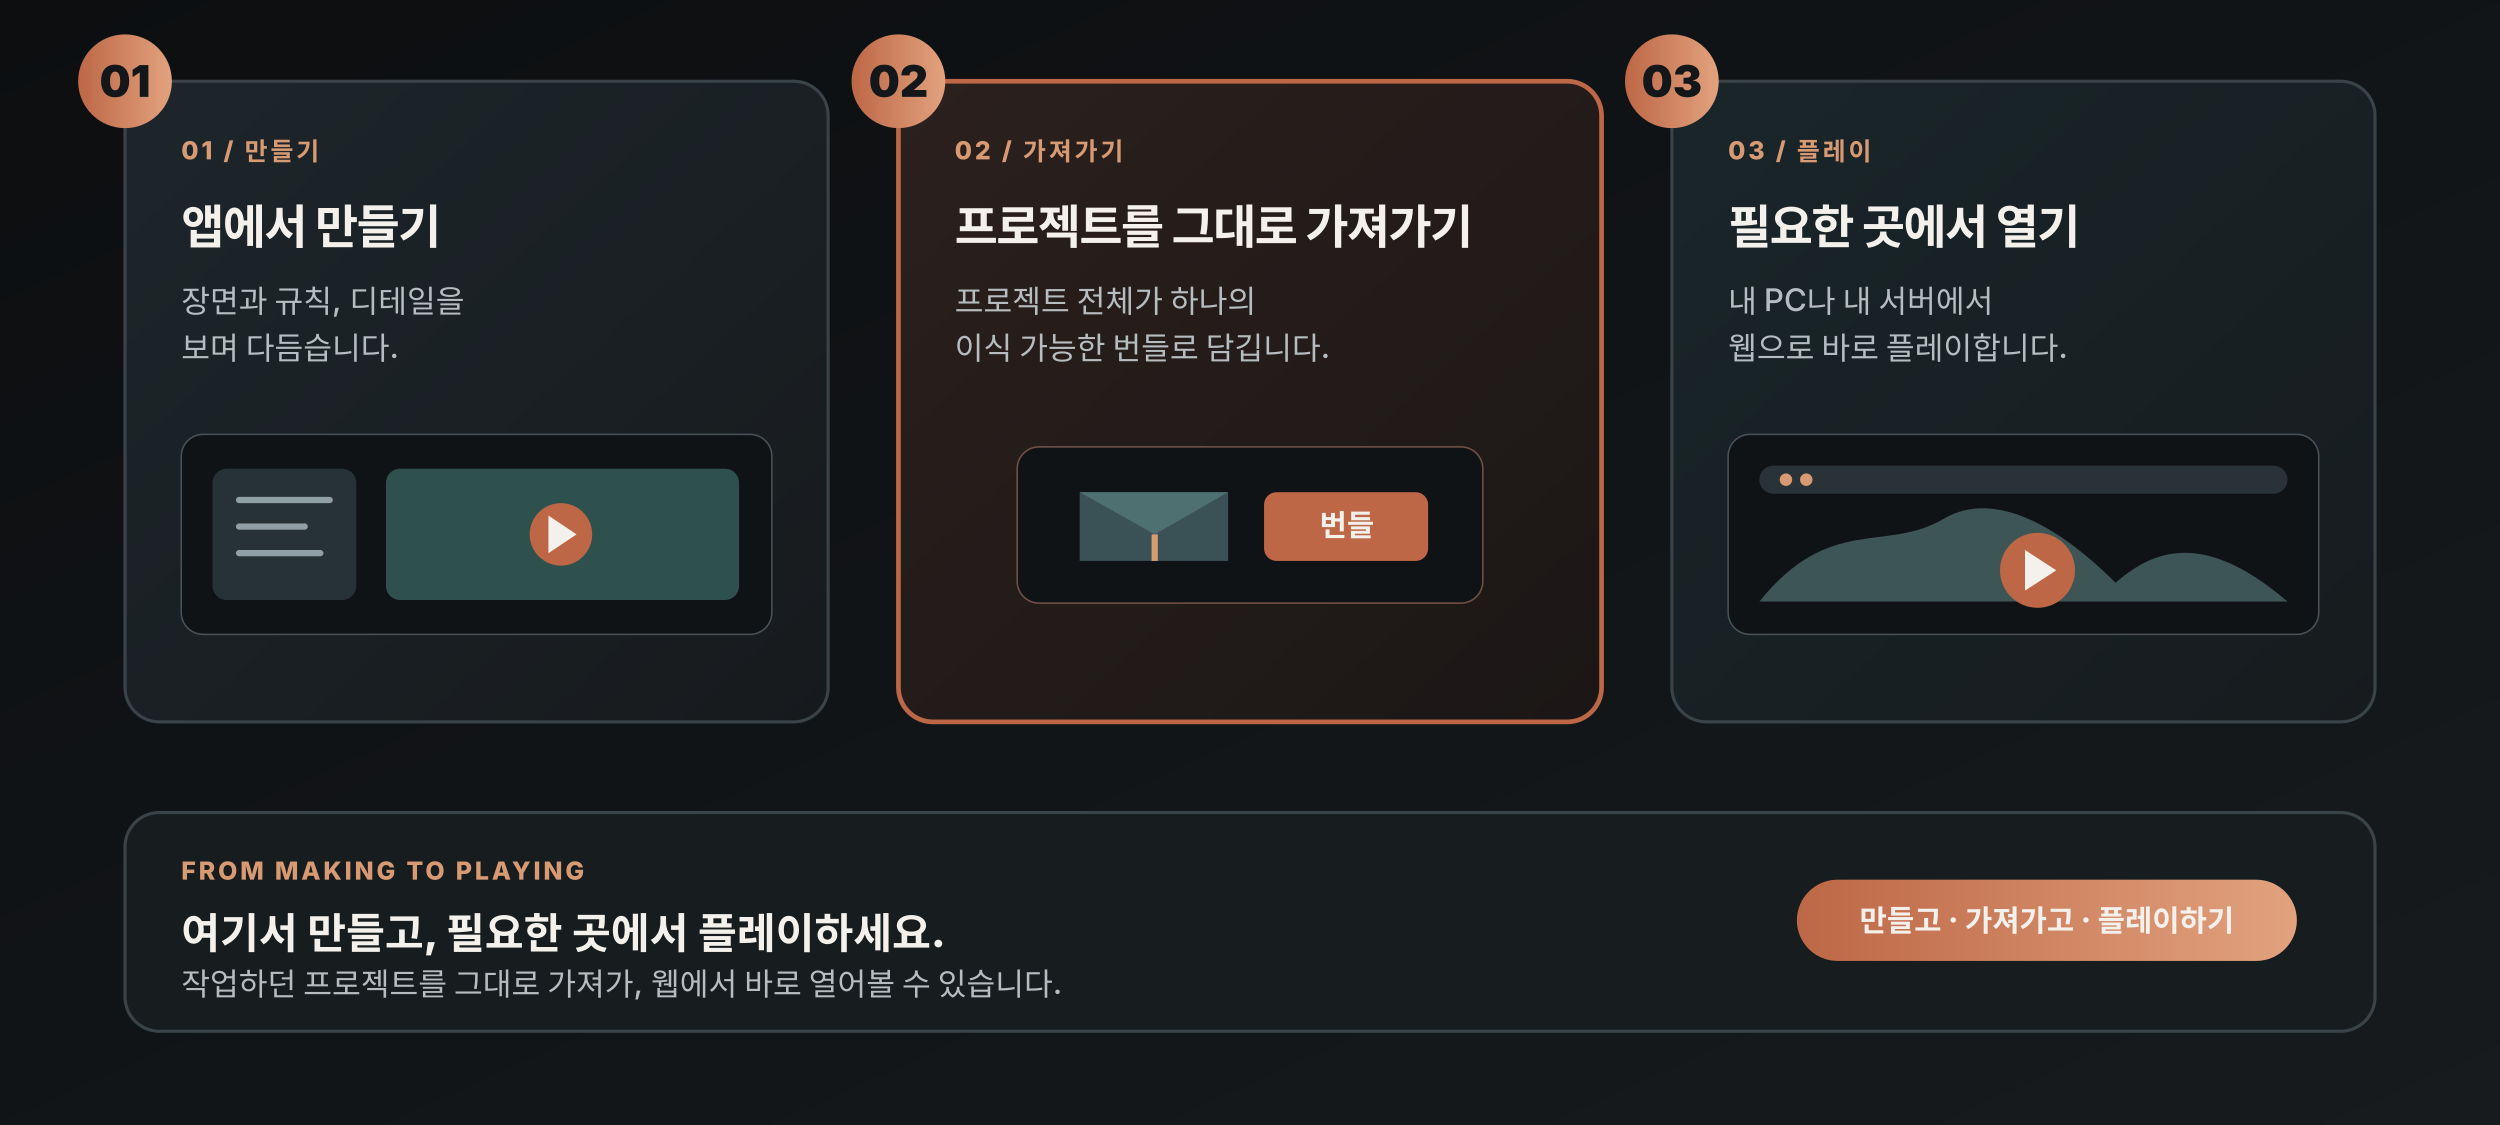
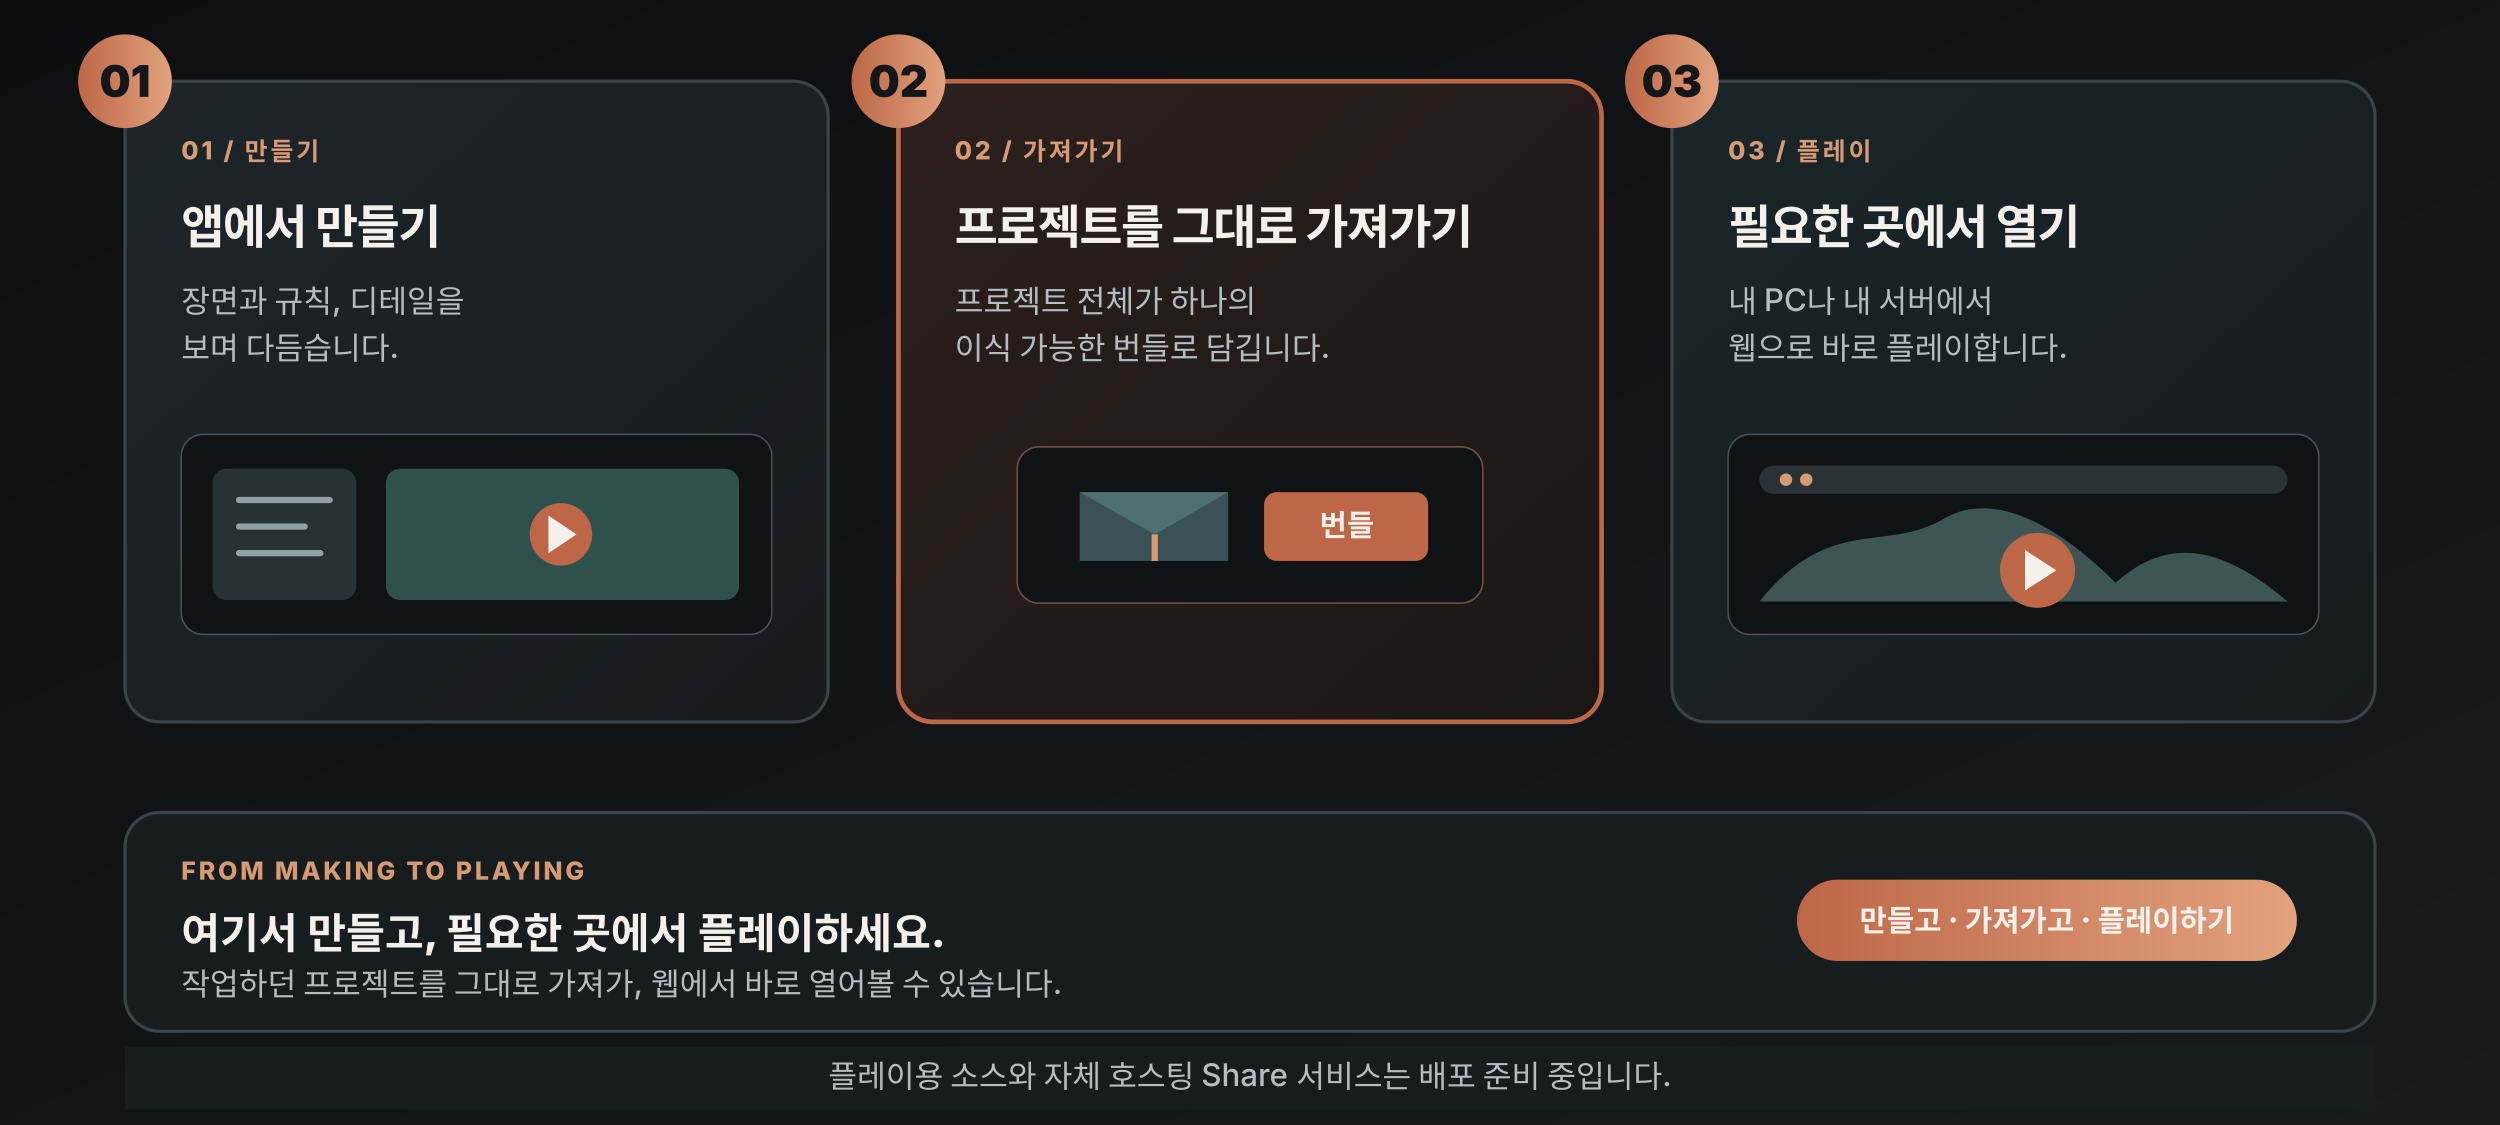
<svg xmlns="http://www.w3.org/2000/svg" width="1600" height="720" viewBox="0 0 1600 720" role="img" aria-labelledby="title desc">
  <defs>
    <linearGradient id="bg" x1="0" y1="0" x2="1" y2="1">
      <stop stop-color="#0c0e10" />
      <stop offset="1" stop-color="#171b1e" />
    </linearGradient>
    <linearGradient id="accent" x1="0" y1="0" x2="1" y2="0">
      <stop stop-color="#bd6746" />
      <stop offset="1" stop-color="#e2a27e" />
    </linearGradient>
    <linearGradient id="make" x1="0" y1="0" x2="1" y2="1">
      <stop stop-color="#1d262b" />
      <stop offset="1" stop-color="#171a1d" />
    </linearGradient>
    <linearGradient id="pack" x1="0" y1="0" x2="1" y2="1">
      <stop stop-color="#2b201d" />
      <stop offset="1" stop-color="#1b1716" />
    </linearGradient>
    <linearGradient id="play" x1="0" y1="0" x2="1" y2="1">
      <stop stop-color="#19262a" />
      <stop offset="1" stop-color="#171b1e" />
    </linearGradient>
    <style>.s{font-family:Inter, Pretendard, "Apple SD Gothic Neo", "Malgun Gothic", Arial, sans-serif}.num{fill:#d79a72;font-size:16px;font-weight:800;letter-spacing:1.8px}.title{fill:#f4f1ed;font-size:30px;font-weight:800;letter-spacing:-1px}.body{fill:#b5bdc0;font-size:20px;font-weight:500}.small{fill:#96a1a5;font-size:16px;font-weight:600}.strong{fill:#f4f1ed;font-size:27px;font-weight:800}.button{fill:#f4f1ed;font-size:19px;font-weight:800}</style>
  </defs>
  <rect width="1600" height="720" fill="url(#bg)" />
  <rect x="80" y="52" width="450" height="410" rx="22" fill="url(#make)" stroke="#3a4347" stroke-width="2" />
  <circle cx="80" cy="52" r="30" fill="url(#accent)" />
  <text x="80" y="62" text-anchor="middle" class="s" fill="#131719" font-size="28" font-weight="900">01</text>
  <text x="116" y="102" class="s num">01 / 만들기</text>
  <text x="116" y="156" class="s title">앱에서 만들기</text>
  <text x="116" y="200" class="s body">장면과 규칙, 디테일을</text>
  <text x="116" y="230" class="s body">보며 다듬습니다.</text>
  <rect x="116" y="278" width="378" height="128" rx="14" fill="#101315" stroke="#495156" />
  <rect x="136" y="300" width="92" height="84" rx="9" fill="#263236" />
  <path d="M153 320h58m-58 17h42m-42 17h52" stroke="#91a0a4" stroke-width="4" stroke-linecap="round" />
  <rect x="247" y="300" width="226" height="84" rx="9" fill="#2f514e" />
  <circle cx="359" cy="342" r="20" fill="#bd6746" />
  <path d="M351 330l18 12-18 12z" fill="#f4f1ed" />
  <rect x="575" y="52" width="450" height="410" rx="22" fill="url(#pack)" stroke="#bd6746" stroke-width="3" />
  <circle cx="575" cy="52" r="30" fill="url(#accent)" />
  <text x="575" y="62" text-anchor="middle" class="s" fill="#131719" font-size="28" font-weight="900">02</text>
  <text x="611" y="102" class="s num">02 / 가져가기</text>
  <text x="611" y="156" class="s title">프로젝트를 그대로 가져가기</text>
  <text x="611" y="200" class="s body">프로젝트 전체가 하나의</text>
  <text x="611" y="230" class="s body">이식 가능한 번들로 담깁니다.</text>
  <rect x="651" y="286" width="298" height="100" rx="14" fill="#101315" stroke="#725047" />
  <path d="M691 315h95v44h-95z" fill="#3a5156" />
  <path d="M691 315l48 27 47-27" fill="#4e7070" />
  <path d="M739 342v17" stroke="#d79a72" stroke-width="4" />
  <rect x="809" y="315" width="105" height="44" rx="8" fill="#bd6746" />
  <text x="862" y="343" text-anchor="middle" class="s button" font-size="15">번들</text>
  <rect x="1070" y="52" width="450" height="410" rx="22" fill="url(#play)" stroke="#3a4347" stroke-width="2" />
  <circle cx="1070" cy="52" r="30" fill="url(#accent)" />
  <text x="1070" y="62" text-anchor="middle" class="s" fill="#131719" font-size="28" font-weight="900">03</text>
  <text x="1106" y="102" class="s num">03 / 플레이</text>
  <text x="1106" y="156" class="s title">필요한 곳에서 열기</text>
  <text x="1106" y="200" class="s body">내 PC나 내 서버에서</text>
  <text x="1106" y="230" class="s body">웹으로 바로 플레이합니다.</text>
  <rect x="1106" y="278" width="378" height="128" rx="14" fill="#101315" stroke="#495156" />
  <rect x="1126" y="298" width="338" height="18" rx="9" fill="#293236" />
  <circle cx="1143" cy="307" r="4" fill="#d79a72" />
  <circle cx="1156" cy="307" r="4" fill="#d79a72" />
  <path d="M1126 385c45-56 81-31 118-53 34-20 77 8 110 41 28-25 61-30 110 12H1126z" fill="#3d5554" />
  <circle cx="1304" cy="365" r="24" fill="#bd6746" />
  <path d="M1296 352l20 13-20 13z" fill="#f4f1ed" />
  <rect x="80" y="520" width="1440" height="140" rx="22" fill="#171d1f" stroke="#3a4347" stroke-width="2" />
  <text x="116" y="563" class="s num">FROM MAKING TO PLAYING</text>
  <text x="116" y="607" class="s strong">여기서 만들고, 필요한 곳에서 플레이하세요.</text>
  <text x="116" y="637" class="s body">작업하던 프로젝트를 그대로 가져가, 웹에서 바로 열어볼 수 있습니다.</text>
  <rect x="1150" y="563" width="320" height="52" rx="26" fill="url(#accent)" />
  <text x="1310" y="596" text-anchor="middle" class="s button">만들고 · 가져가고 · 플레이하기</text>
+   <rect x="80" y="670" width="1440" height="40" fill="#171d1f" />
+   <text x="800" y="696" text-anchor="middle" class="s body">플레이용 소스와 자체 호스팅 Share 서비스는 배포 준비 중입니다.</text>
</svg>
